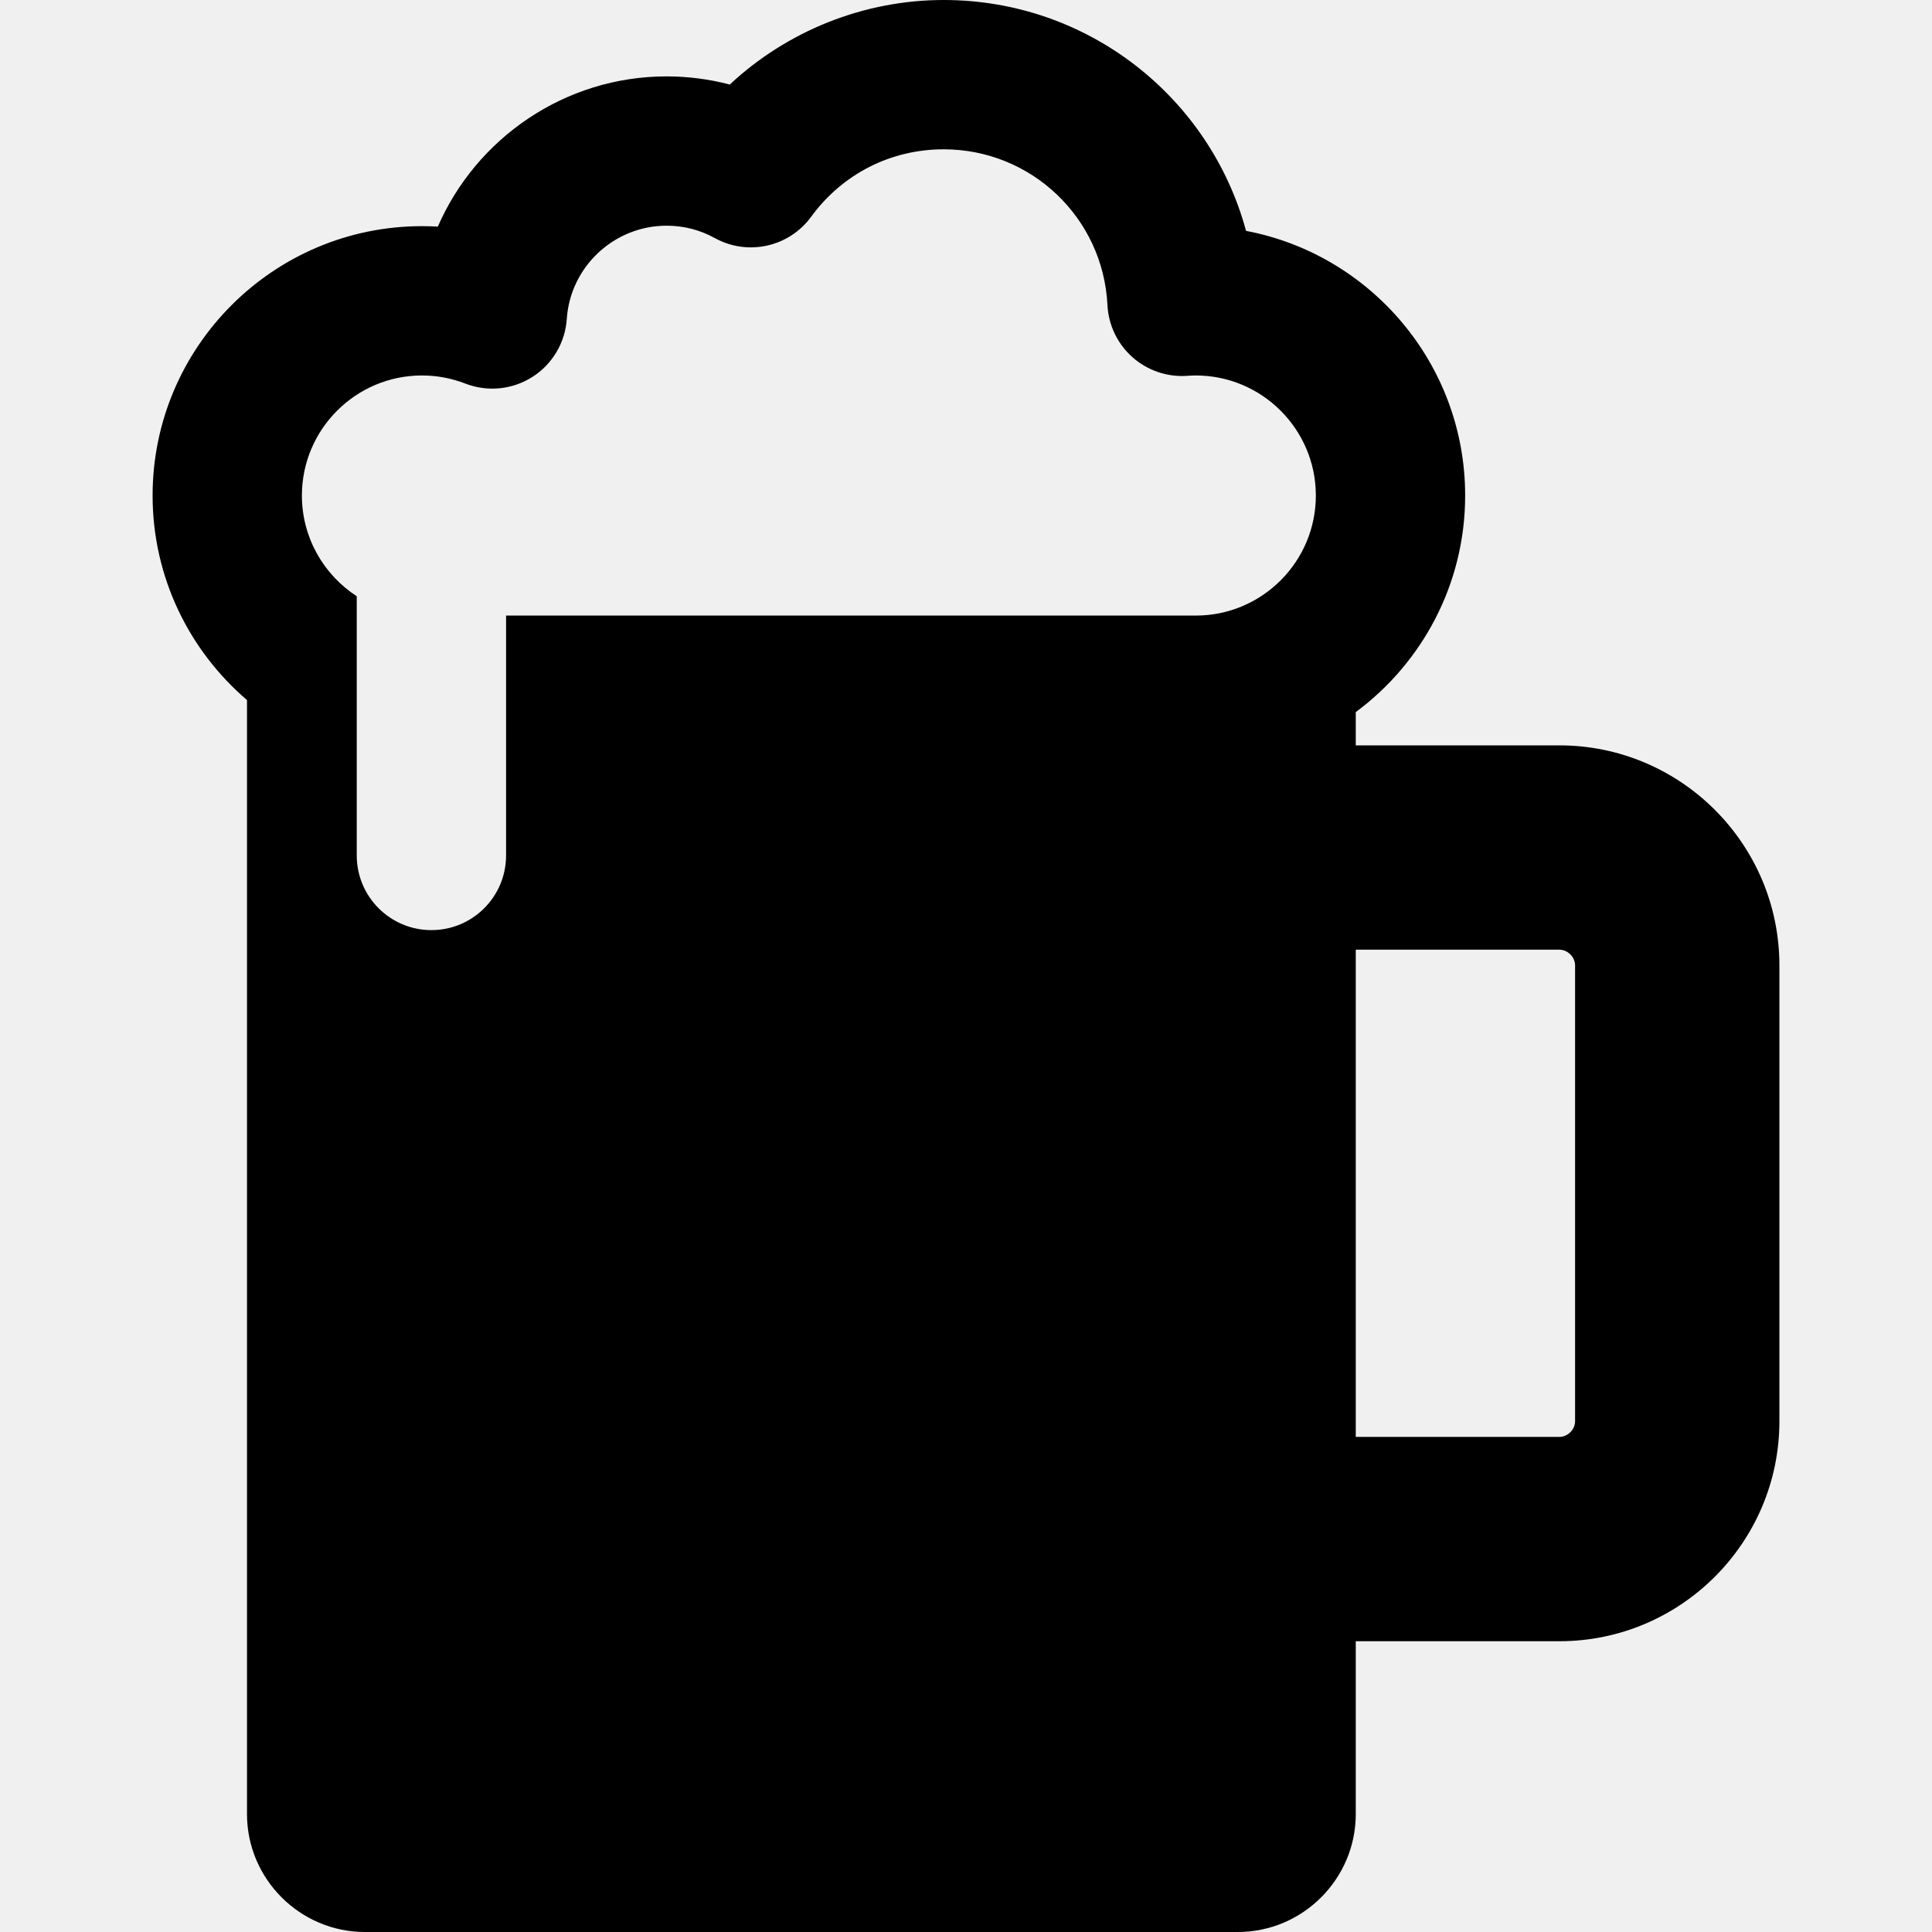
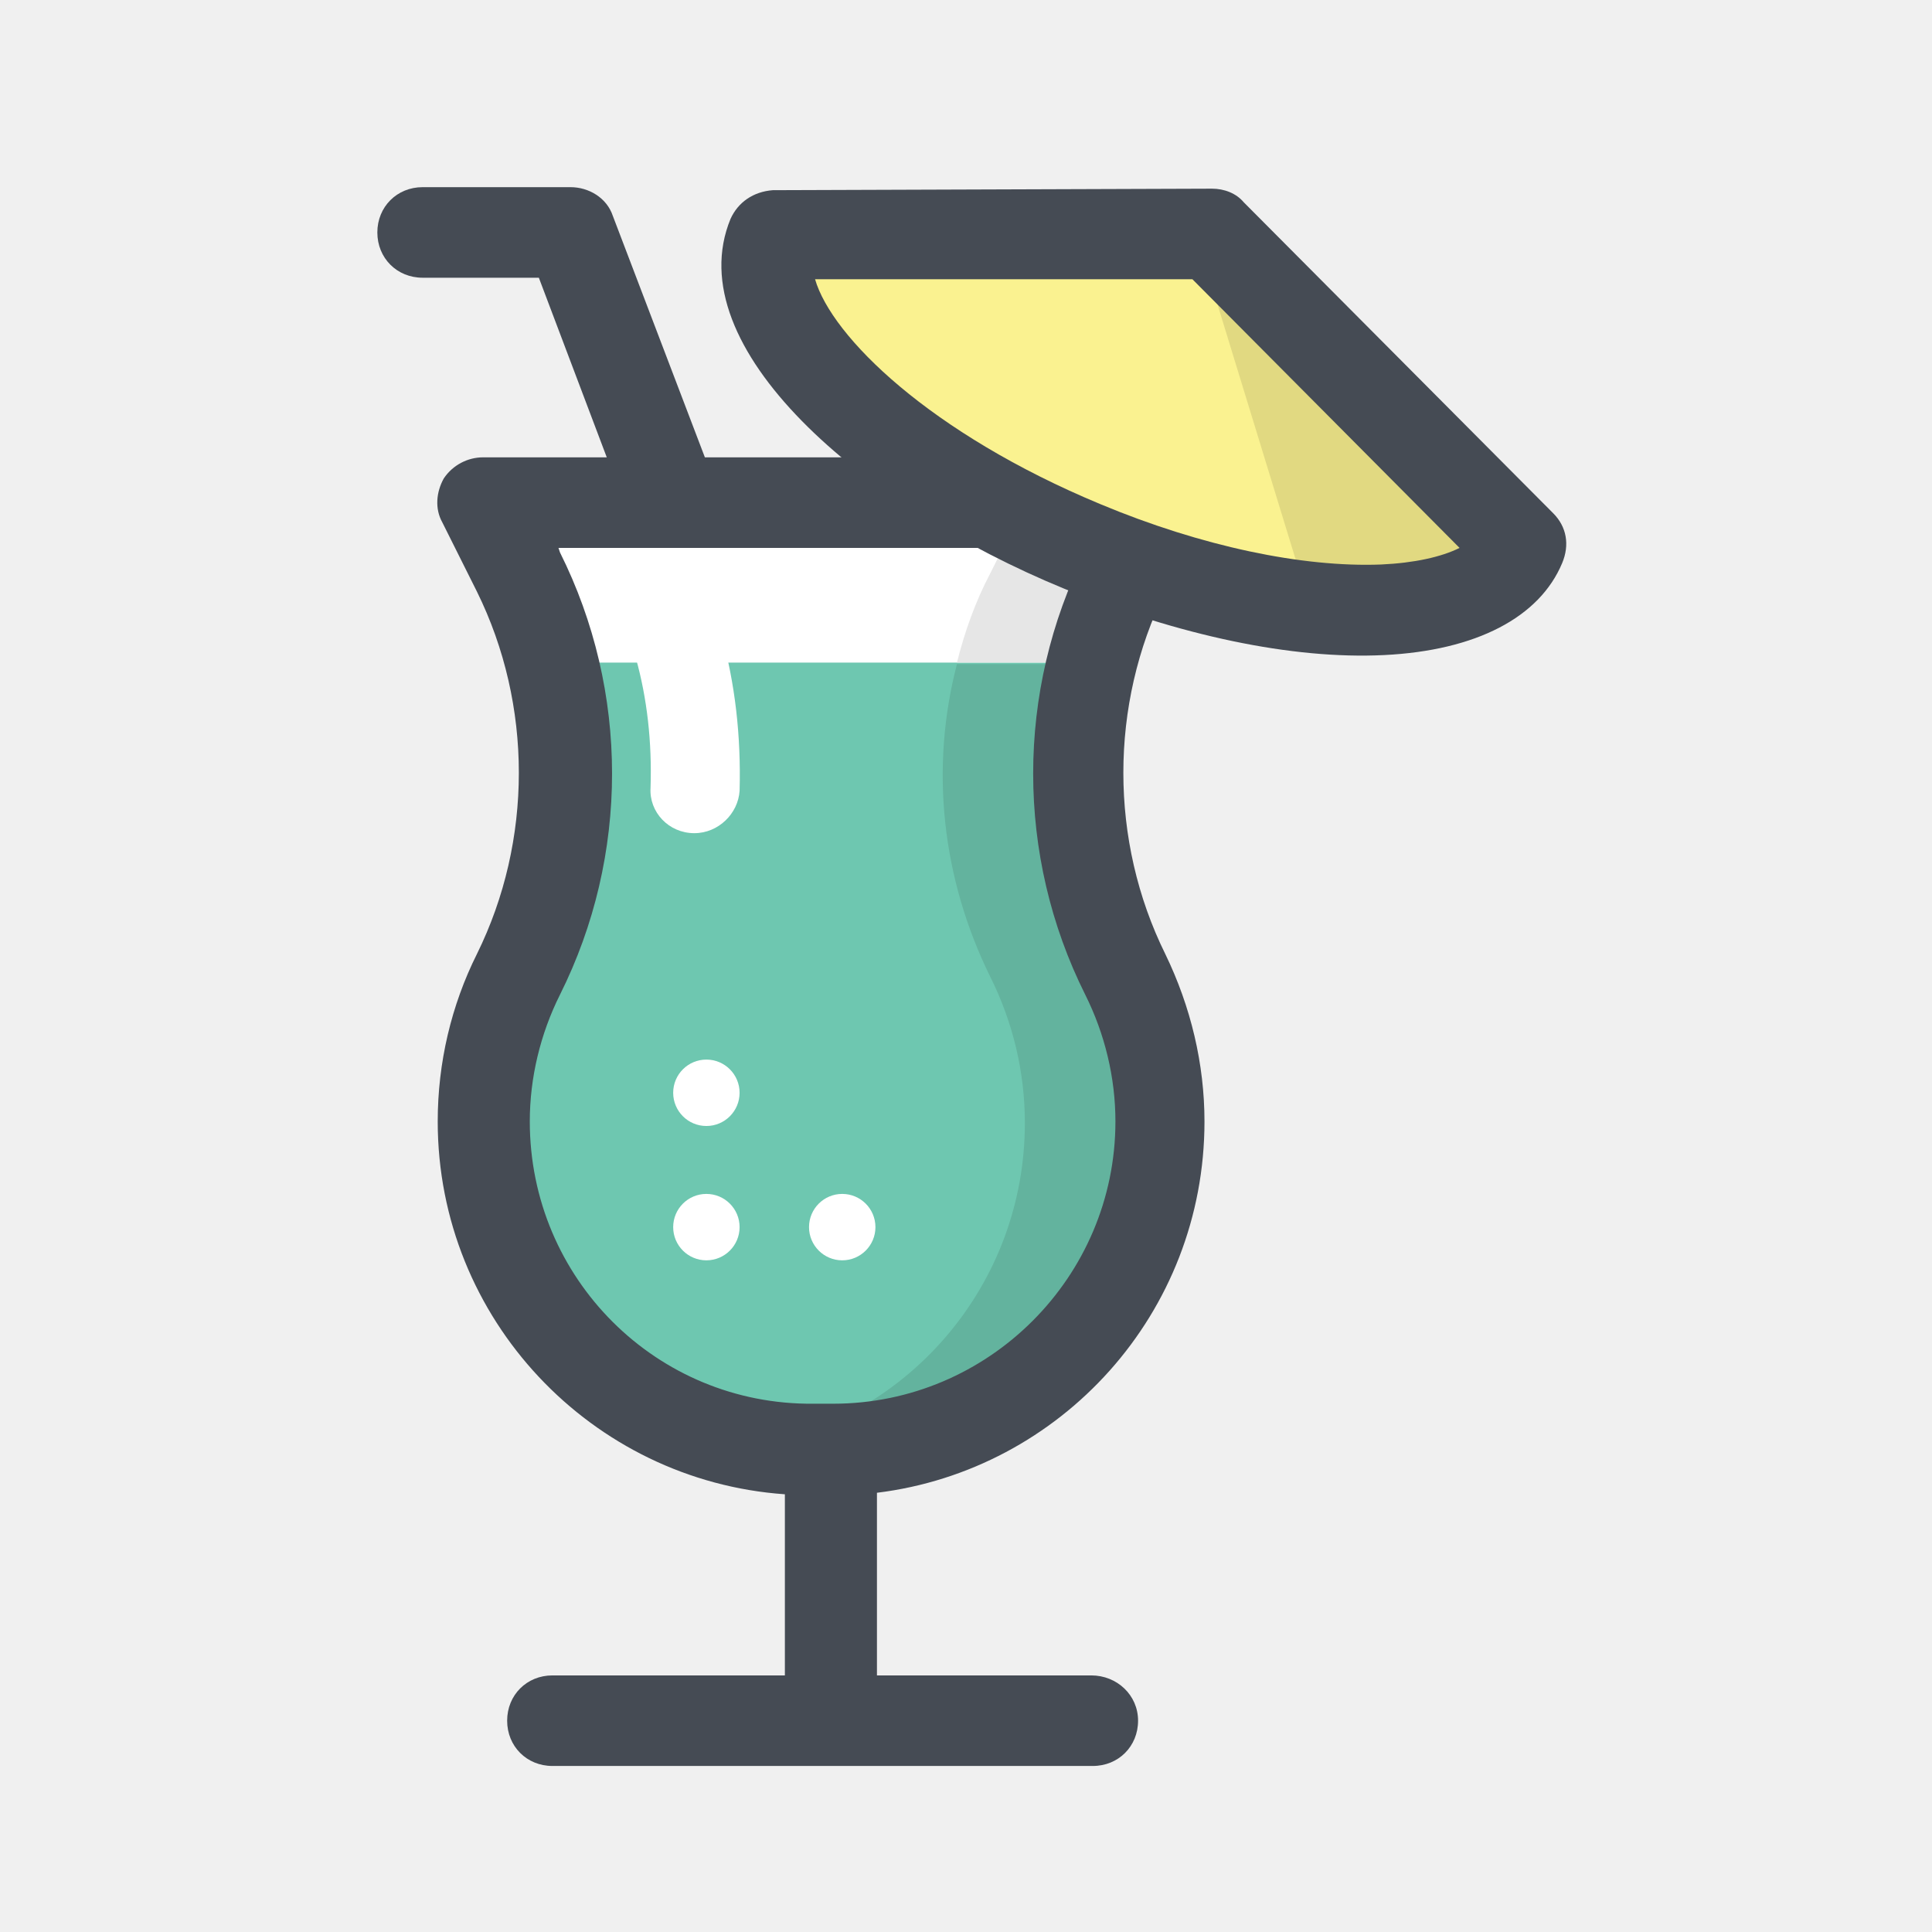
- <svg xmlns="http://www.w3.org/2000/svg" version="1.1" id="Capa_1" x="0px" y="0px" viewBox="0 0 491.696 491.696" style="enable-background:new 0 0 491.696 491.696;" xml:space="preserve">
-   <path d="M396.86,189.696h-51.816v-8.471c16.876-12.499,27.84-32.548,27.84-55.113c0-33.43-24.055-61.349-55.764-67.356  C307.903,24.725,276.851,0.001,240.165,0c-20.304,0.001-39.79,7.852-54.44,21.513c-5.231-1.368-10.64-2.072-16.077-2.072  c-25.849,0-48.398,15.683-58.222,38.235c-1.34-0.079-2.687-0.118-4.037-0.118c-37.8,0-68.553,30.753-68.553,68.553  c0,20.813,9.335,39.475,24.024,52.058v283.526c0,16.5,13.5,30,30,30h222.184c16.5,0,30-13.5,30-30v-44h51.816  c30.878,0,56-25.122,56-56v-116C452.86,214.817,427.738,189.696,396.86,189.696z M304.331,156.665l-175.536,0v61.051  c0,10.493-8.507,19-19,19c-10.493,0-19-8.507-19-19v-65.971c-8.393-5.452-13.959-14.902-13.959-25.634  c0-16.847,13.706-30.553,30.553-30.553c3.792,0,7.503,0.694,11.032,2.062c5.636,2.185,11.976,1.559,17.075-1.689  c5.099-3.248,8.348-8.728,8.751-14.759c0.889-13.307,12.046-23.731,25.401-23.731c4.356,0,8.485,1.06,12.27,3.149  c8.375,4.622,18.88,2.297,24.523-5.427C214.409,44.256,226.701,38,240.165,38c22.277,0,40.586,17.408,41.682,39.631  c0.251,5.1,2.545,9.885,6.365,13.274c3.819,3.39,8.842,5.104,13.936,4.744c0.884-0.062,1.578-0.09,2.183-0.09  c16.847,0,30.553,13.706,30.553,30.553S321.178,156.665,304.331,156.665z M400.86,361.696c0,2.131-1.869,4-4,4h-51.816v-124h51.816  c2.131,0,4,1.869,4,4V361.696z" />
-   <g>
- </g>
-   <g>
- </g>
-   <g>
- </g>
-   <g>
- </g>
-   <g>
- </g>
-   <g>
- </g>
-   <g>
- </g>
-   <g>
- </g>
-   <g>
- </g>
-   <g>
- </g>
-   <g>
- </g>
-   <g>
- </g>
-   <g>
- </g>
-   <g>
- </g>
-   <g>
- </g>
+ <svg xmlns="http://www.w3.org/2000/svg" viewBox="0 0 128 128" width="256" height="256">
+   <path fill="#6ec7b0" d="M53.8,96.1h1.3c12,0,21.7-9.7,21.7-21.7l0,0c0-3.4-0.8-6.7-2.3-9.7l0,0c-4.2-8.4-4.2-18.2,0-26.6 l2.3-4.6H32.1l2.3,4.6c4.2,8.4,4.2,18.2,0,26.6l0,0c-1.5,3-2.3,6.3-2.3,9.7l0,0C32.1,86.4,41.8,96.1,53.8,96.1z" />
+   <path fill="#63b39e" d="M71.4,51.4c0-2.5,0.3-5,0.9-7.4h-8.9c-1.8,6.9-1,14.2,2.2,20.7c1.5,3,2.3,6.3,2.3,9.7 c0,10.7-7.7,19.6-17.9,21.4c1.2,0.2,2.5,0.3,3.8,0.3h1.3c12,0,21.7-9.7,21.7-21.7c0-3.4-0.8-6.7-2.3-9.7 C72.4,60.5,71.3,55.9,71.4,51.4z" />
+   <path fill="#fff" d="M36.3 43.9L72.5 43.9 76.8 33.4 32.1 33.4z" />
+   <path fill="#e6e6e6" d="M63.4,43.9h8.9c0.5-2,1.2-4,2.2-5.9l2.3-4.6h-8.9L65.6,38C64.6,39.9,63.9,41.9,63.4,43.9z" />
+   <path fill="#fff" d="M46.8 70.2A2.2 2.2 0 1 0 46.8 74.6 2.2 2.2 0 1 0 46.8 70.2zM46.8 79.1A2.2 2.2 0 1 0 46.8 83.5 2.2 2.2 0 1 0 46.8 79.1zM55.8 79.1A2.2 2.2 0 1 0 55.8 83.5 2.2 2.2 0 1 0 55.8 79.1zM46 55.2L46 55.2c-1.7 0-3-1.4-2.9-3 .2-6.1-1.3-11.5-4.5-16.1-.9-1.3-.6-3.2.8-4.1 1.3-.9 3.2-.6 4.1.8 3.9 5.7 5.7 12.3 5.5 19.6C48.9 53.9 47.6 55.2 46 55.2z" />
+   <path fill="#454b54" d="M72.3,111H58.1V98.9C70.3,97.4,79.8,87,79.8,74.3c0-3.8-0.9-7.6-2.6-11.1c-3.7-7.5-3.7-16.5,0-24 l2.3-4.6c0.5-0.9,0.4-2-0.1-2.9s-1.5-1.4-2.6-1.4H46.7l-6.1-16c-0.4-1.2-1.6-1.9-2.8-1.9H28c-1.7,0-3,1.3-3,3s1.3,3,3,3h7.7 l4.5,11.9H32c-1,0-2,0.5-2.6,1.4c-0.5,0.9-0.6,2-0.1,2.9l2.3,4.6c3.7,7.5,3.7,16.5,0,24c-1.7,3.4-2.6,7.2-2.6,11.1 C29,87.4,39.2,98.1,52,99v12H36.6c-1.7,0-3,1.3-3,3s1.3,3,3,3h35.8c1.7,0,3-1.3,3-3S74,111,72.3,111z M35.1,74.3 c0-2.9,0.7-5.8,2-8.4c4.6-9.2,4.6-20.1,0-29.3L37,36.3h7.7l0,0l0,0H72l-0.1,0.3c-4.6,9.2-4.6,20.1,0,29.3c1.3,2.6,2,5.5,2,8.4 c0,10.3-8.4,18.7-18.7,18.7h-1.3C43.5,93.1,35.1,84.7,35.1,74.3z" />
+   <path fill="#faf290" d="M100.8,36.1L80.3,15.5l-29.1,0.1c-2.4,5.7,6.8,14.9,20.5,20.6S98.4,41.8,100.8,36.1z" />
+   <path fill="#e1d981" d="M79.6,16.7l7.2,23.5c7.1,0.8,12.6-0.6,14-4.1L79.6,16.7z" />
+   <path fill="#454b54" d="M91.7,43.4L91.7,43.4c-6.1,0.3-13.6-1.3-21.2-4.4c-13.4-5.5-25.6-16-22.1-24.5 c0.5-1.1,1.5-1.8,2.8-1.9l29.1-0.1c0.8,0,1.6,0.3,2.1,0.9L102.9,34c0.9,0.9,1.1,2.1,0.6,3.3C102,40.9,97.8,43.1,91.7,43.4z M54,18.5 c1.1,3.8,7.6,10.2,18.9,14.9c6.7,2.8,13.4,4.2,18.6,4c2.2-0.1,4-0.5,5.2-1.1L79,18.5H54z" />
</svg>
